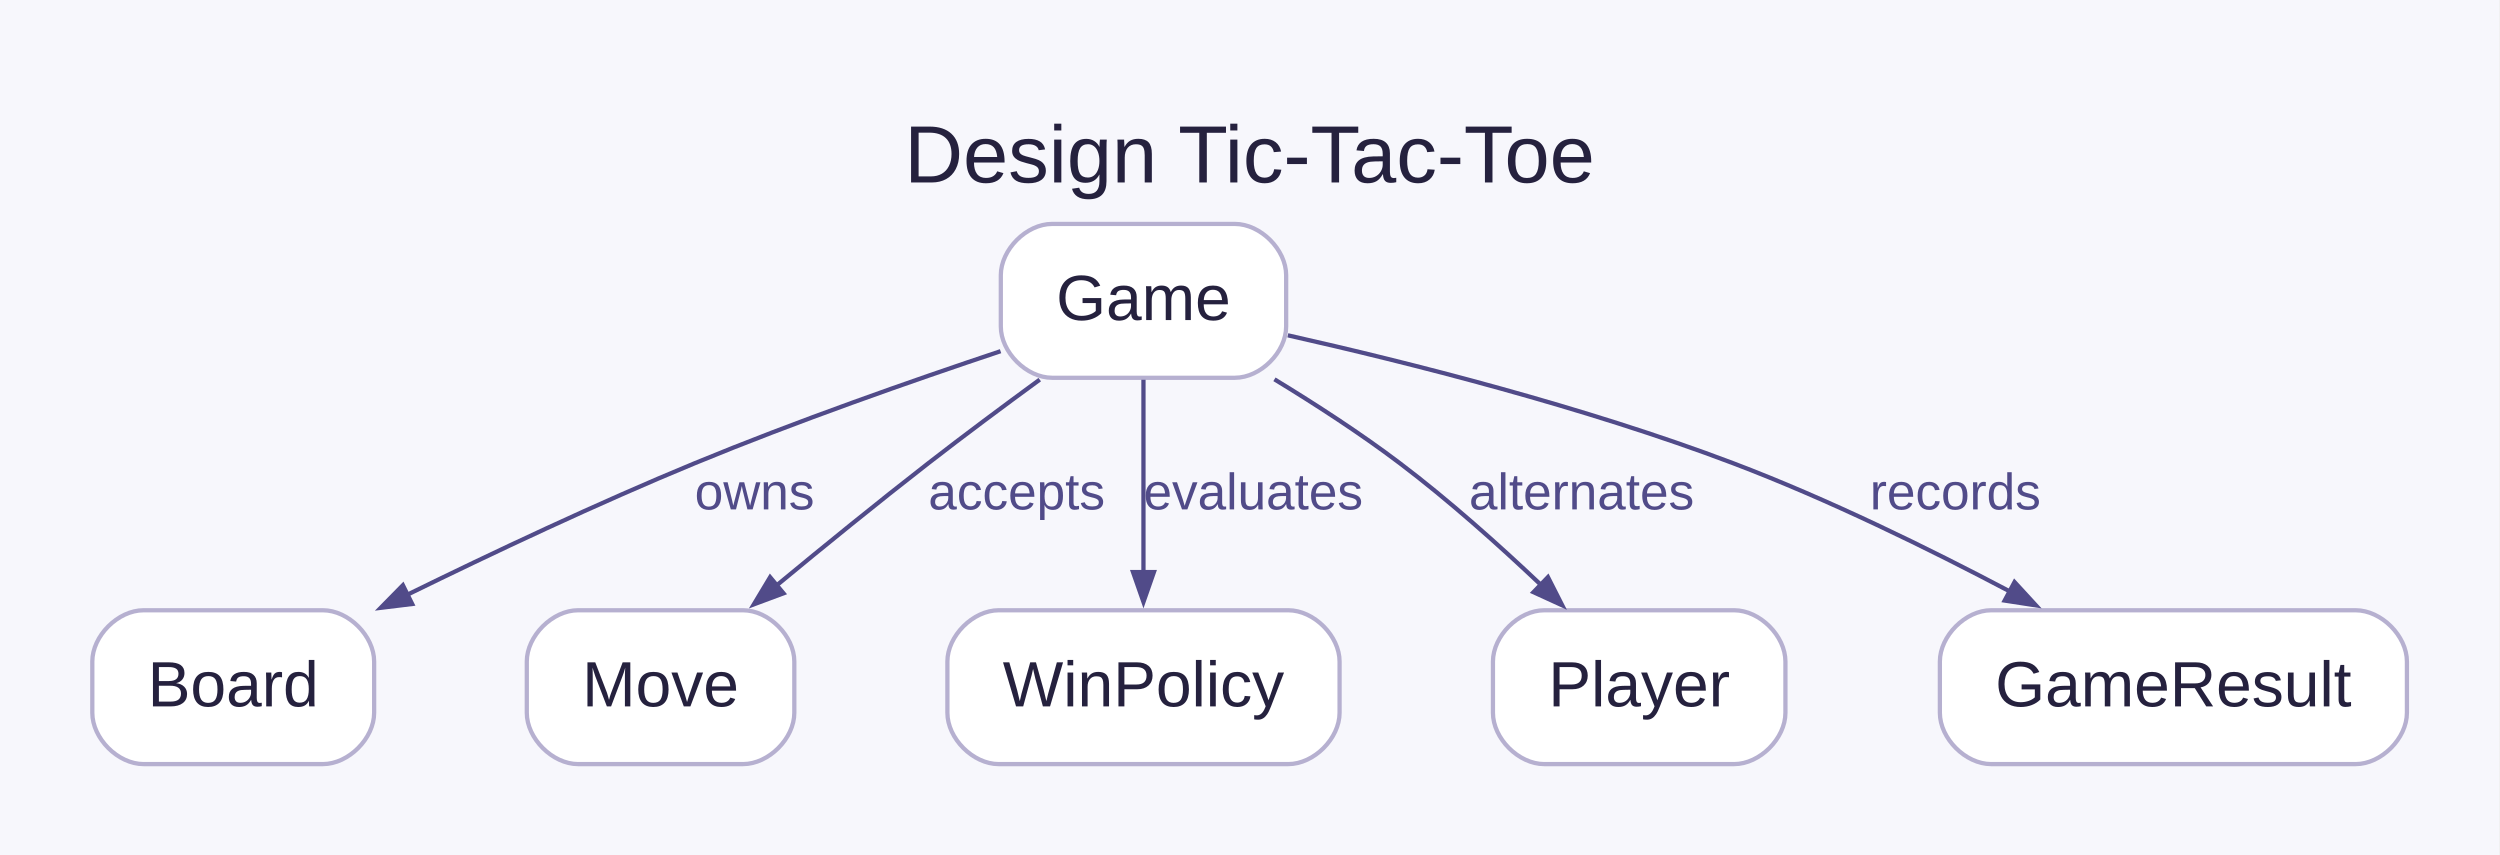
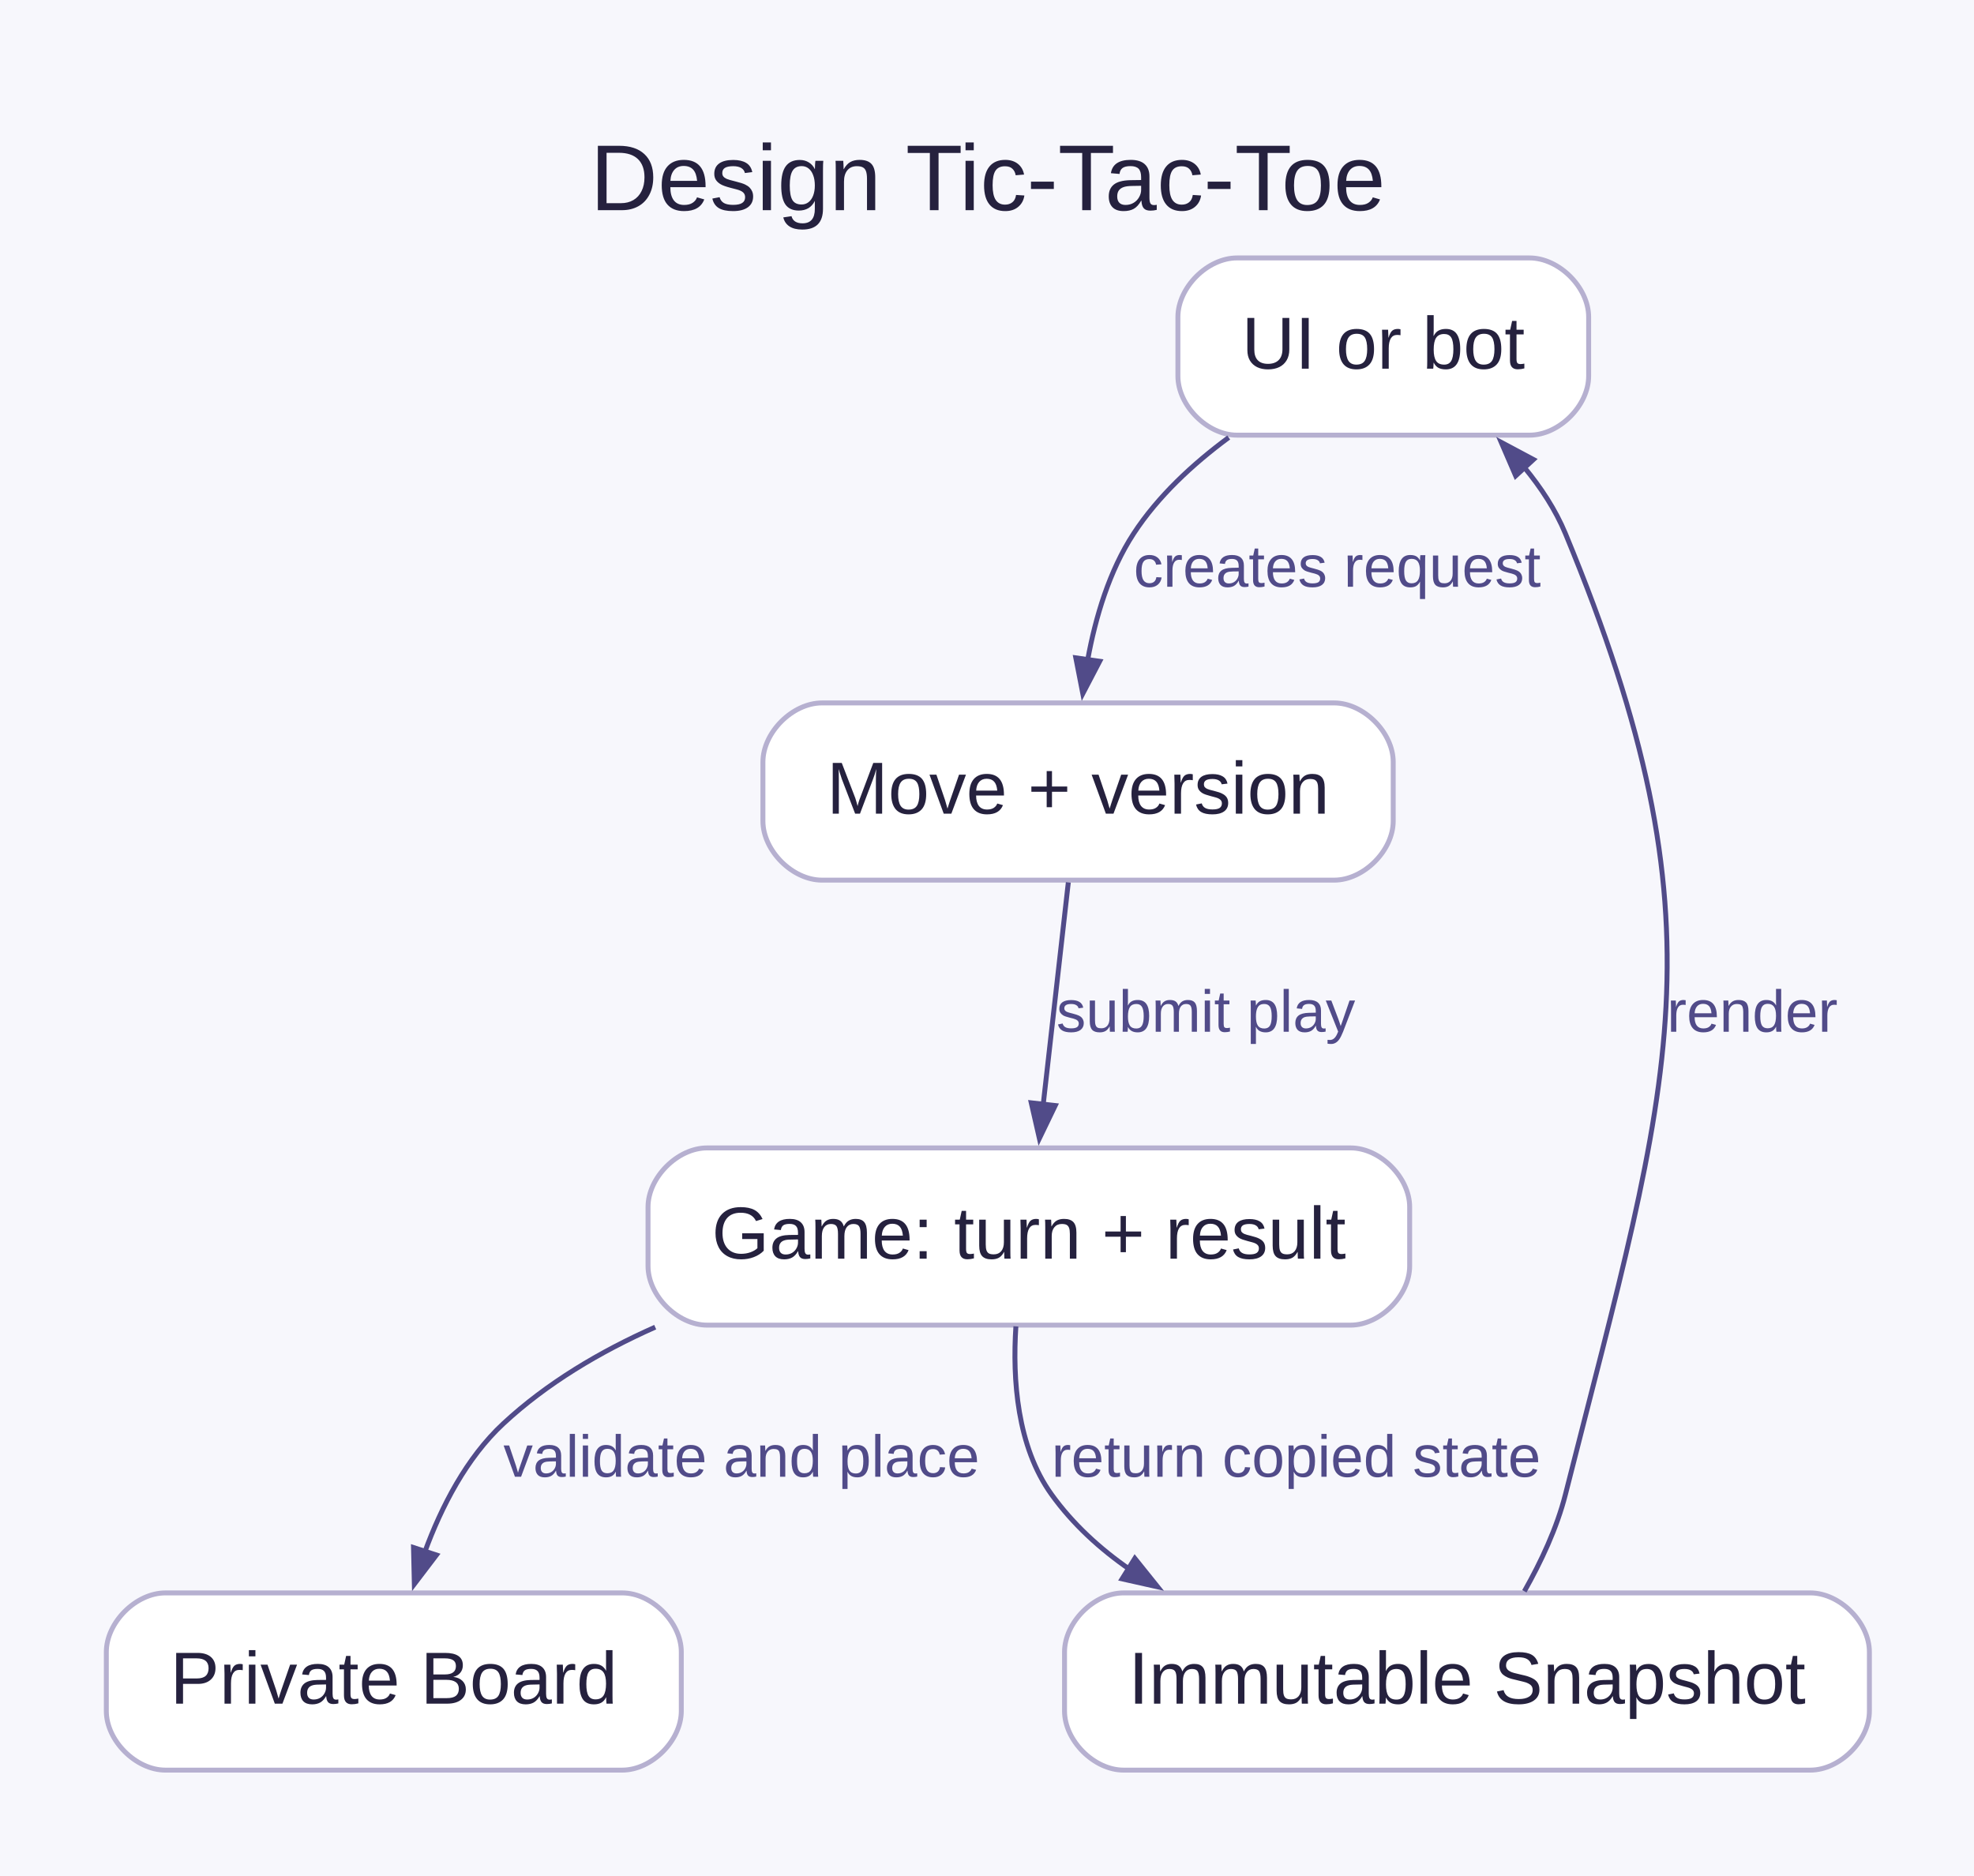
- <svg xmlns="http://www.w3.org/2000/svg" width="585pt" height="200pt" viewBox="0.00 0.00 585.00 200.00" role="img" aria-labelledby="answer-title answer-desc">
-   <g id="graph0" class="graph" transform="scale(1 1) rotate(0) translate(21.6 178.8)">
-     <polygon fill="#f7f7fc" stroke="none" points="-21.6,21.6 -21.6,-178.8 563.22,-178.8 563.22,21.6 -21.6,21.6" />
-     <text xml:space="preserve" text-anchor="middle" x="270.81" y="-136.1" font-family="Arial" font-size="19.00" fill="#25213e">Design Tic-Tac-Toe</text>
+ <svg xmlns="http://www.w3.org/2000/svg" width="401pt" height="381pt" viewBox="0.00 0.00 401.00 381.00" role="img" aria-labelledby="answer-title answer-desc">
+   <g id="graph0" class="graph" transform="scale(1 1) rotate(0) translate(21.6 359.6)">
+     <polygon fill="#f7f7fc" stroke="none" points="-21.6,21.6 -21.6,-359.6 379.75,-359.6 379.75,21.6 -21.6,21.6" />
+     <text xml:space="preserve" text-anchor="middle" x="179.07" y="-316.9" font-family="Arial" font-size="19.00" fill="#25213e">Design Tic-Tac-Toe</text>
    <g id="node1" class="node">
-       <path fill="#ffffff" stroke="#b6b0d0" d="M267.36,-126.4C267.36,-126.4 224.59,-126.4 224.59,-126.4 218.59,-126.4 212.59,-120.4 212.59,-114.4 212.59,-114.4 212.59,-102.4 212.59,-102.4 212.59,-96.4 218.59,-90.4 224.59,-90.4 224.59,-90.4 267.36,-90.4 267.36,-90.4 273.36,-90.4 279.36,-96.4 279.36,-102.4 279.36,-102.4 279.36,-114.4 279.36,-114.4 279.36,-120.4 273.36,-126.4 267.36,-126.4" />
-       <text xml:space="preserve" text-anchor="middle" x="245.97" y="-103.9" font-family="Arial" font-size="15.00" fill="#25213e">Game</text>
+       <path fill="#ffffff" stroke="#b6b0d0" d="M289.12,-307.2C289.12,-307.2 229.68,-307.2 229.68,-307.2 223.68,-307.2 217.68,-301.2 217.68,-295.2 217.68,-295.2 217.68,-283.2 217.68,-283.2 217.68,-277.2 223.68,-271.2 229.68,-271.2 229.68,-271.2 289.12,-271.2 289.12,-271.2 295.12,-271.2 301.12,-277.2 301.12,-283.2 301.12,-283.2 301.12,-295.2 301.12,-295.2 301.12,-301.2 295.12,-307.2 289.12,-307.2" />
+       <text xml:space="preserve" text-anchor="middle" x="259.4" y="-284.7" font-family="Arial" font-size="15.00" fill="#25213e">UI or bot</text>
+     </g>
+     <g id="node4" class="node">
+       <path fill="#ffffff" stroke="#b6b0d0" d="M249.42,-216.8C249.42,-216.8 145.38,-216.8 145.38,-216.8 139.38,-216.8 133.38,-210.8 133.38,-204.8 133.38,-204.8 133.38,-192.8 133.38,-192.8 133.38,-186.8 139.38,-180.8 145.38,-180.8 145.38,-180.8 249.42,-180.8 249.42,-180.8 255.42,-180.8 261.42,-186.8 261.42,-192.8 261.42,-192.8 261.42,-204.8 261.42,-204.8 261.42,-210.8 255.42,-216.8 249.42,-216.8" />
+       <text xml:space="preserve" text-anchor="middle" x="197.4" y="-194.3" font-family="Arial" font-size="15.00" fill="#25213e">Move + version</text>
+     </g>
+     <g id="edge1" class="edge">
+       <path fill="none" stroke="#514b89" d="M228,-270.72C220.7,-265.33 213.63,-258.77 208.69,-251.2 203.74,-243.63 200.94,-234.22 199.35,-225.54" />
+       <polygon fill="#514b89" stroke="#514b89" points="201.79,-225.26 198.36,-218.69 196.94,-225.96 201.79,-225.26" />
+       <text xml:space="preserve" text-anchor="middle" x="250.04" y="-240.4" font-family="Arial" font-size="12.00" fill="#514b89">creates request</text>
    </g>
    <g id="node2" class="node">
-       <path fill="#ffffff" stroke="#b6b0d0" d="M53.95,-36C53.95,-36 12,-36 12,-36 6,-36 0,-30 0,-24 0,-24 0,-12 0,-12 0,-6 6,0 12,0 12,0 53.95,0 53.95,0 59.95,0 65.95,-6 65.95,-12 65.95,-12 65.95,-24 65.95,-24 65.95,-30 59.95,-36 53.95,-36" />
-       <text xml:space="preserve" text-anchor="middle" x="32.97" y="-13.5" font-family="Arial" font-size="15.00" fill="#25213e">Board</text>
-     </g>
-     <g id="edge1" class="edge">
-       <path fill="none" stroke="#514b89" d="M212.53,-96.62C191.73,-89.67 164.54,-80.14 140.96,-70.4 118.33,-61.06 93.63,-49.41 73.57,-39.57" />
-       <polygon fill="#514b89" stroke="#514b89" points="74.85,-37.47 67.48,-36.57 72.68,-41.86 74.85,-37.47" />
-       <text xml:space="preserve" text-anchor="middle" x="154.97" y="-59.6" font-family="Arial" font-size="12.00" fill="#514b89">owns</text>
+       <path fill="#ffffff" stroke="#b6b0d0" d="M252.76,-126.4C252.76,-126.4 122.04,-126.4 122.04,-126.4 116.04,-126.4 110.04,-120.4 110.04,-114.4 110.04,-114.4 110.04,-102.4 110.04,-102.4 110.04,-96.4 116.04,-90.4 122.04,-90.4 122.04,-90.4 252.76,-90.4 252.76,-90.4 258.76,-90.4 264.76,-96.4 264.76,-102.4 264.76,-102.4 264.76,-114.4 264.76,-114.4 264.76,-120.4 258.76,-126.4 252.76,-126.4" />
+       <text xml:space="preserve" text-anchor="middle" x="187.4" y="-103.9" font-family="Arial" font-size="15.00" fill="#25213e">Game: turn + result</text>
    </g>
    <g id="node3" class="node">
-       <path fill="#ffffff" stroke="#b6b0d0" d="M152.27,-36C152.27,-36 113.67,-36 113.67,-36 107.67,-36 101.67,-30 101.67,-24 101.67,-24 101.67,-12 101.67,-12 101.67,-6 107.67,0 113.67,0 113.67,0 152.27,0 152.27,0 158.27,0 164.27,-6 164.27,-12 164.27,-12 164.27,-24 164.27,-24 164.27,-30 158.27,-36 152.27,-36" />
-       <text xml:space="preserve" text-anchor="middle" x="132.97" y="-13.5" font-family="Arial" font-size="15.00" fill="#25213e">Move</text>
+       <path fill="#ffffff" stroke="#b6b0d0" d="M104.8,-36C104.8,-36 12,-36 12,-36 6,-36 0,-30 0,-24 0,-24 0,-12 0,-12 0,-6 6,0 12,0 12,0 104.8,0 104.8,0 110.8,0 116.8,-6 116.8,-12 116.8,-12 116.8,-24 116.8,-24 116.8,-30 110.8,-36 104.8,-36" />
+       <text xml:space="preserve" text-anchor="middle" x="58.4" y="-13.5" font-family="Arial" font-size="15.00" fill="#25213e">Private Board</text>
+     </g>
+     <g id="edge3" class="edge">
+       <path fill="none" stroke="#514b89" d="M111.5,-89.99C100.26,-85 89.5,-78.6 80.66,-70.4 73.16,-63.44 68.07,-53.53 64.67,-44.25" />
+       <polygon fill="#514b89" stroke="#514b89" points="67.06,-43.7 62.57,-37.8 62.4,-45.22 67.06,-43.7" />
+       <text xml:space="preserve" text-anchor="middle" x="129.03" y="-59.6" font-family="Arial" font-size="12.00" fill="#514b89">validate and place</text>
+     </g>
+     <g id="node5" class="node">
+       <path fill="#ffffff" stroke="#b6b0d0" d="M346.15,-36C346.15,-36 206.65,-36 206.65,-36 200.65,-36 194.65,-30 194.65,-24 194.65,-24 194.65,-12 194.65,-12 194.65,-6 200.65,0 206.65,0 206.65,0 346.15,0 346.15,0 352.15,0 358.15,-6 358.15,-12 358.15,-12 358.15,-24 358.15,-24 358.15,-30 352.15,-36 346.15,-36" />
+       <text xml:space="preserve" text-anchor="middle" x="276.4" y="-13.5" font-family="Arial" font-size="15.00" fill="#25213e">Immutable Snapshot</text>
+     </g>
+     <g id="edge4" class="edge">
+       <path fill="none" stroke="#514b89" d="M184.77,-90.15C184.06,-79.37 185,-65.75 192.01,-56 196.33,-49.99 201.84,-44.95 207.98,-40.71" />
+       <polygon fill="#514b89" stroke="#514b89" points="208.93,-43.01 213.57,-37.23 206.34,-38.85 208.93,-43.01" />
+       <text xml:space="preserve" text-anchor="middle" x="241.7" y="-59.6" font-family="Arial" font-size="12.00" fill="#514b89">return copied state</text>
    </g>
    <g id="edge2" class="edge">
-       <path fill="none" stroke="#514b89" d="M221.7,-89.97C213.36,-83.87 204.01,-76.92 195.62,-70.4 183.84,-61.25 171.08,-50.87 160.16,-41.84" />
-       <polygon fill="#514b89" stroke="#514b89" points="161.74,-39.97 154.79,-37.38 158.61,-43.74 161.74,-39.97" />
-       <text xml:space="preserve" text-anchor="middle" x="216.3" y="-59.6" font-family="Arial" font-size="12.00" fill="#514b89">accepts</text>
-     </g>
-     <g id="node4" class="node">
-       <path fill="#ffffff" stroke="#b6b0d0" d="M279.86,-36C279.86,-36 212.09,-36 212.09,-36 206.09,-36 200.09,-30 200.09,-24 200.09,-24 200.09,-12 200.09,-12 200.09,-6 206.09,0 212.09,0 212.09,0 279.86,0 279.86,0 285.86,0 291.86,-6 291.86,-12 291.86,-12 291.86,-24 291.86,-24 291.86,-30 285.86,-36 279.86,-36" />
-       <text xml:space="preserve" text-anchor="middle" x="245.97" y="-13.5" font-family="Arial" font-size="15.00" fill="#25213e">WinPolicy</text>
-     </g>
-     <g id="edge3" class="edge">
-       <path fill="none" stroke="#514b89" d="M245.97,-89.94C245.97,-76.98 245.97,-59.12 245.97,-44.56" />
-       <polygon fill="#514b89" stroke="#514b89" points="248.42,-44.94 245.97,-37.94 243.52,-44.94 248.42,-44.94" />
-       <text xml:space="preserve" text-anchor="middle" x="271.66" y="-59.6" font-family="Arial" font-size="12.00" fill="#514b89">evaluates</text>
-     </g>
-     <g id="node5" class="node">
-       <path fill="#ffffff" stroke="#b6b0d0" d="M384.19,-36C384.19,-36 339.75,-36 339.75,-36 333.75,-36 327.75,-30 327.75,-24 327.75,-24 327.75,-12 327.75,-12 327.75,-6 333.75,0 339.75,0 339.75,0 384.19,0 384.19,0 390.19,0 396.19,-6 396.19,-12 396.19,-12 396.19,-24 396.19,-24 396.19,-30 390.19,-36 384.19,-36" />
-       <text xml:space="preserve" text-anchor="middle" x="361.97" y="-13.5" font-family="Arial" font-size="15.00" fill="#25213e">Player</text>
-     </g>
-     <g id="edge4" class="edge">
-       <path fill="none" stroke="#514b89" d="M276.62,-90.04C286.27,-84.17 296.8,-77.34 305.97,-70.4 317.37,-61.78 329.14,-51.26 338.94,-41.98" />
-       <polygon fill="#514b89" stroke="#514b89" points="340.62,-43.76 343.97,-37.15 337.23,-40.23 340.62,-43.76" />
-       <text xml:space="preserve" text-anchor="middle" x="348.49" y="-59.6" font-family="Arial" font-size="12.00" fill="#514b89">alternates</text>
-     </g>
-     <g id="node6" class="node">
-       <path fill="#ffffff" stroke="#b6b0d0" d="M529.62,-36C529.62,-36 444.33,-36 444.33,-36 438.33,-36 432.33,-30 432.33,-24 432.33,-24 432.33,-12 432.33,-12 432.33,-6 438.33,0 444.33,0 444.33,0 529.62,0 529.62,0 535.62,0 541.62,-6 541.62,-12 541.62,-12 541.62,-24 541.62,-24 541.62,-30 535.62,-36 529.62,-36" />
-       <text xml:space="preserve" text-anchor="middle" x="486.97" y="-13.5" font-family="Arial" font-size="15.00" fill="#25213e">GameResult</text>
+       <path fill="none" stroke="#514b89" d="M195.42,-180.34C193.96,-167.38 191.94,-149.52 190.29,-134.96" />
+       <polygon fill="#514b89" stroke="#514b89" points="192.76,-135.01 189.54,-128.33 187.89,-135.56 192.76,-135.01" />
+       <text xml:space="preserve" text-anchor="middle" x="223.34" y="-150" font-family="Arial" font-size="12.00" fill="#514b89">submit play</text>
    </g>
    <g id="edge5" class="edge">
-       <path fill="none" stroke="#514b89" d="M279.75,-100.34C308.06,-93.96 349.3,-83.55 383.97,-70.4 406.08,-62.02 429.75,-50.41 448.82,-40.34" />
-       <polygon fill="#514b89" stroke="#514b89" points="449.8,-42.6 454.82,-37.14 447.49,-38.27 449.8,-42.6" />
-       <text xml:space="preserve" text-anchor="middle" x="435.95" y="-59.6" font-family="Arial" font-size="12.00" fill="#514b89">records</text>
+       <path fill="none" stroke="#514b89" d="M288.06,-36.33C291.44,-42.3 294.68,-49.2 296.4,-56 317.68,-140.11 329.6,-171.05 296.4,-251.2 294.39,-256.05 291.41,-260.59 287.99,-264.72" />
+       <polygon fill="#514b89" stroke="#514b89" points="286.3,-262.93 283.36,-269.74 289.91,-266.25 286.3,-262.93" />
+       <text xml:space="preserve" text-anchor="middle" x="334.37" y="-150" font-family="Arial" font-size="12.00" fill="#514b89">render</text>
    </g>
  </g>
</svg>
